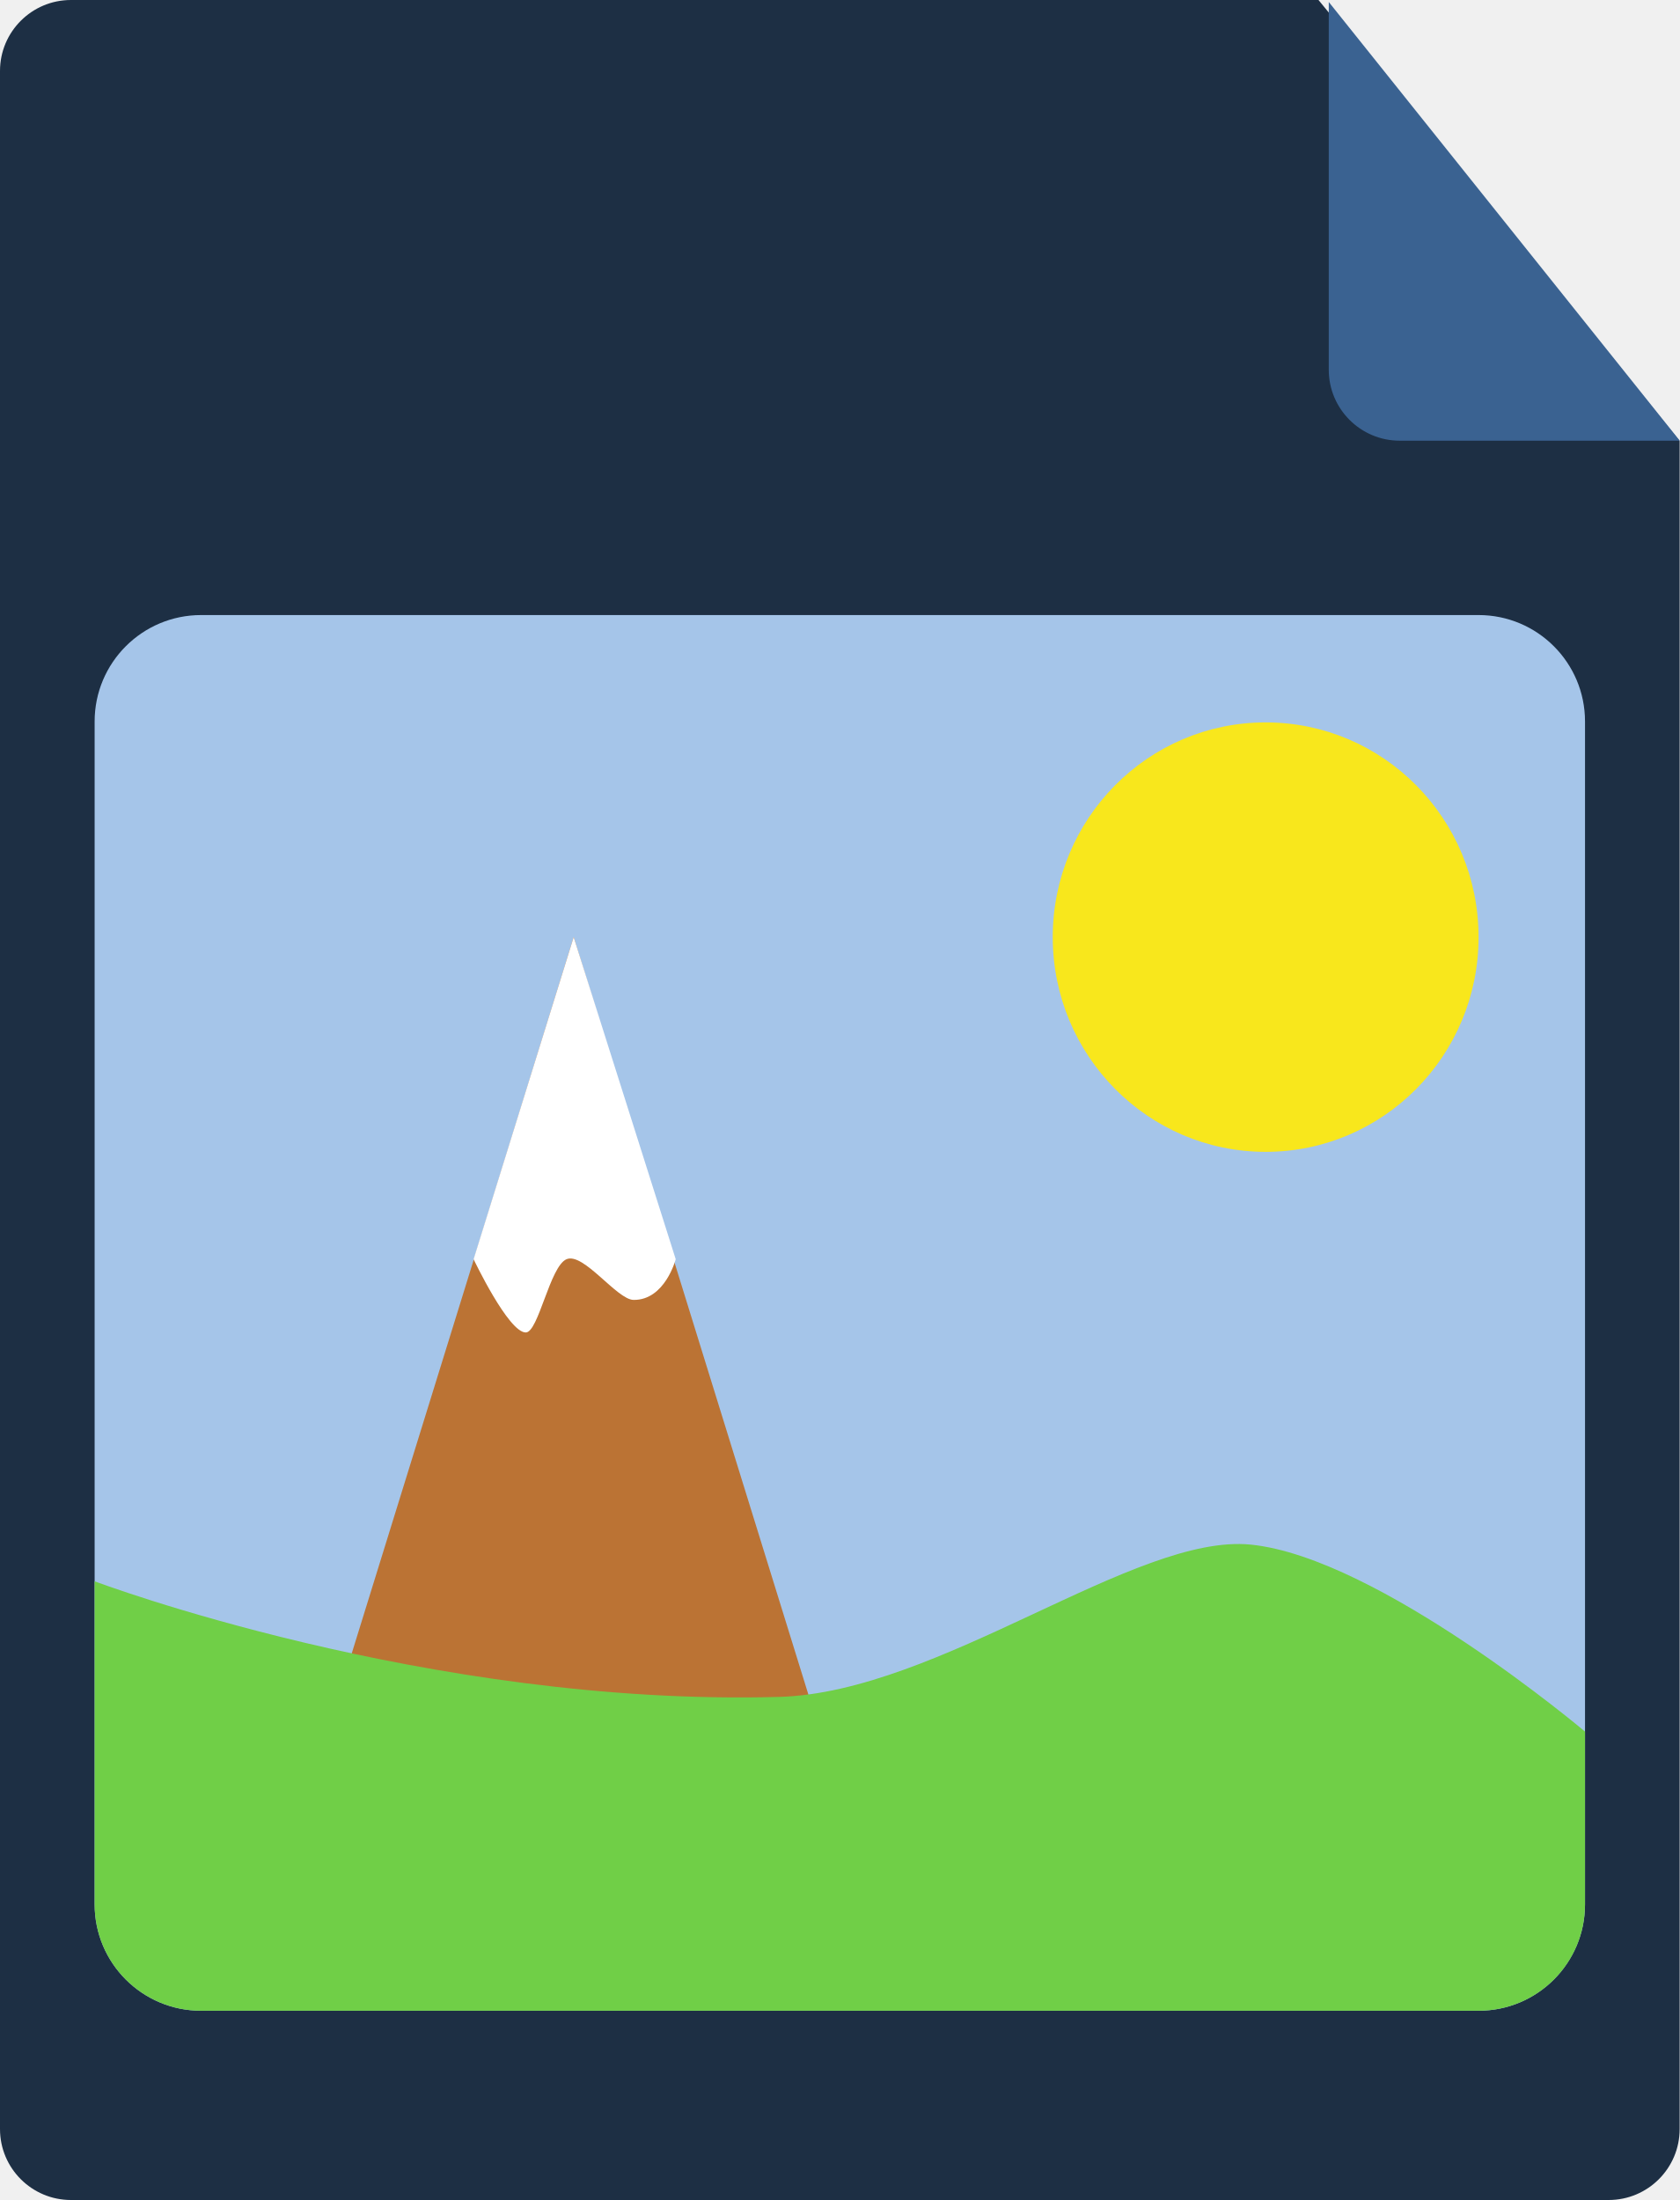
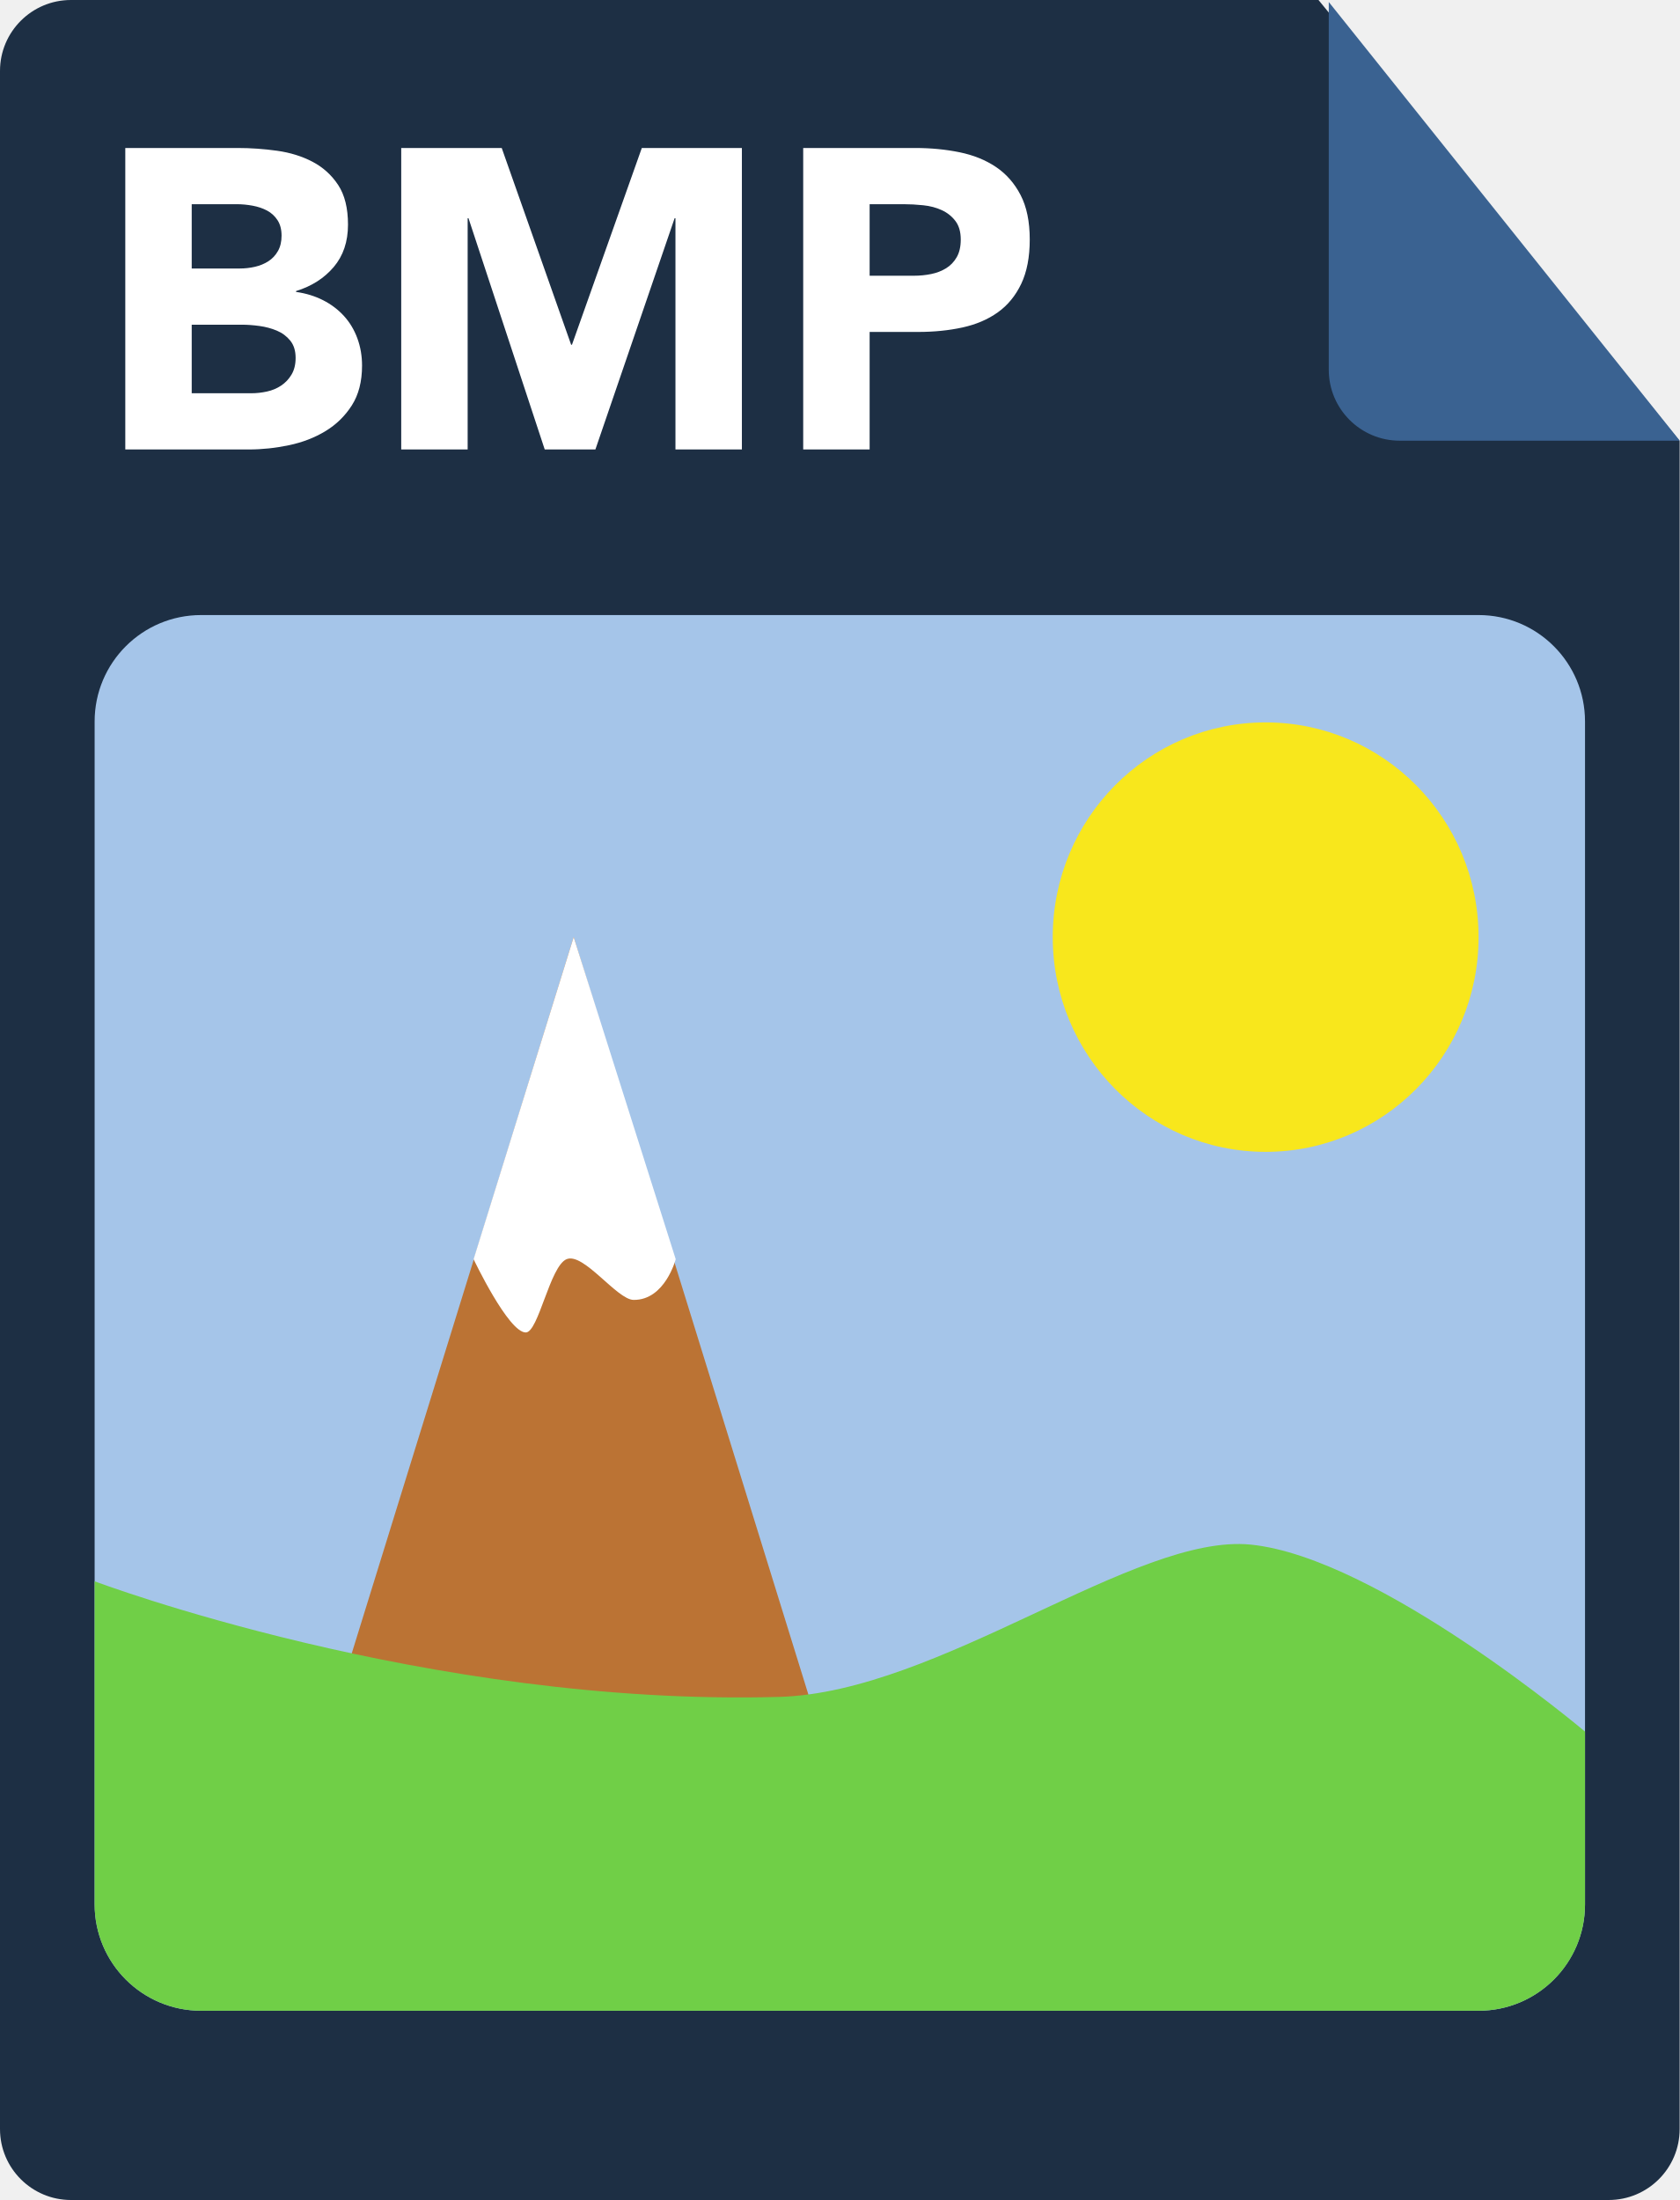
- <svg xmlns="http://www.w3.org/2000/svg" width="71px" height="93px" viewBox="0 0 71 93" version="1.1">
-   <defs />
-   <g id="Page-1" stroke="none" stroke-width="1" fill="none" fill-rule="evenodd">
-     <g id="png" transform="translate(-775, -1195)">
-       <g id="files" transform="translate(43, 230)">
-         <g id="bmp" transform="translate(732, 965)">
-           <path d="M3,0 L55.734,0 L71,18.641 L71,90 C71,91.657 69.657,93 68,93 L3,93 C1.343,93 2.02906125e-16,91.657 0,90 L0,3 C-2.02906125e-16,1.343 1.343,3.04359188e-16 3,0 Z" id="Rectangle-2" fill="#1D2F44" />
-           <path d="M56.168,0.084 L56.168,15.629 C56.168,17.286 57.511,18.629 59.168,18.629 L71.005,18.629 L56.168,0.084 Z" id="Rectangle-2-Copy" fill="#3A6291" />
-           <g id="image" transform="translate(4, 26)">
-             <g id="Group" fill="#A5C5E9">
-               <rect id="Rectangle" x="0" y="0" width="63" height="59" rx="4.5" />
-             </g>
-             <g id="Group-2" transform="translate(9, 13.61538)">
-               <polygon id="Triangle-4" fill="#BB7334" points="11.25 0 22.5 36.308 0 36.308" />
-               <path d="M11.25,0 L15.563,13.615 C15.563,13.615 15.113,15.349 13.782,15.335 C13.076,15.327 11.666,13.312 10.948,13.615 C10.244,13.912 9.76,16.712 9.225,16.712 C8.49,16.712 7.019,13.615 7.019,13.615 L11.25,0 Z" id="Triangle-4" fill="#FFFFFF" />
-             </g>
-             <path d="M0,40.846 C0,40.846 14.046,46.146 28.931,45.733 C35.717,45.544 43.99,38.803 48.87,39.295 C54.288,39.841 63,47.199 63,47.199 L63,54.505 C63,56.987 60.993,59 58.494,59 L4.506,59 C2.017,59 0,56.988 0,54.501 L0,40.846 Z" id="Rectangle" fill="#70CF47" />
-             <ellipse id="Oval-2" fill="#F8E71C" cx="49.5" cy="13.615" rx="9" ry="9.077" />
-           </g>
-         </g>
+ <svg xmlns="http://www.w3.org/2000/svg" width="71" height="93" viewBox="0 0 71 93">
+   <g fill="none" fill-rule="evenodd">
+     <path fill="#1D2F44" d="M3,0 L55.734,0 L71,18.641 L71,90 C71,91.657 69.657,93 68,93 L3,93 C1.343,93 2.02906125e-16,91.657 0,90 L0,3 C-2.02906125e-16,1.343 1.343,3.04359188e-16 3,0 Z" />
+     <path fill="#3A6291" d="M56.168,0.084 L56.168,15.629 C56.168,17.286 57.511,18.629 59.168,18.629 L71.005,18.629 L56.168,0.084 Z" />
+     <g transform="translate(4 26)">
+       <rect width="63" height="59" fill="#A5C5E9" rx="4.5" />
+       <g transform="translate(9 13.615)">
+         <polygon fill="#BB7334" points="11.25 0 22.5 36.308 0 36.308" />
+         <path fill="#FFF" d="M11.25,0 L15.563,13.615 C15.563,13.615 15.113,15.349 13.782,15.335 C13.076,15.327 11.666,13.312 10.948,13.615 C10.244,13.912 9.76,16.712 9.225,16.712 C8.49,16.712 7.019,13.615 7.019,13.615 L11.25,0 Z" />
      </g>
+       <path fill="#70CF47" d="M0,40.846 C0,40.846 14.046,46.146 28.931,45.733 C35.717,45.544 43.99,38.803 48.87,39.295 C54.288,39.841 63,47.199 63,47.199 L63,54.505 C63,56.987 60.993,59 58.494,59 L4.506,59 C2.017,59 0,56.988 0,54.501 L0,40.846 Z" />
+       <ellipse cx="49.5" cy="13.615" fill="#F8E71C" rx="9" ry="9.077" />
    </g>
+     <path fill="#FFF" d="M5.296,6.256 L10.048,6.256 C10.6,6.256 11.155,6.295 11.713,6.373 C12.271,6.451 12.772,6.607 13.216,6.841 C13.66,7.075 14.02,7.402 14.296,7.822 C14.572,8.242 14.71,8.8 14.71,9.496 C14.71,10.216 14.509,10.813 14.107,11.287 C13.705,11.761 13.174,12.1 12.514,12.304 L12.514,12.34 C12.934,12.4 13.315,12.517 13.657,12.691 C13.999,12.865 14.293,13.087 14.539,13.357 C14.785,13.627 14.974,13.942 15.106,14.302 C15.238,14.662 15.304,15.046 15.304,15.454 C15.304,16.126 15.16,16.687 14.872,17.137 C14.584,17.587 14.212,17.95 13.756,18.226 C13.3,18.502 12.787,18.7 12.217,18.82 C11.647,18.94 11.08,19 10.516,19 L5.296,19 L5.296,6.256 Z M8.104,11.35 L10.138,11.35 C10.354,11.35 10.567,11.326 10.777,11.278 C10.987,11.23 11.176,11.152 11.344,11.044 C11.512,10.936 11.647,10.792 11.749,10.612 C11.851,10.432 11.902,10.216 11.902,9.964 C11.902,9.7 11.845,9.481 11.731,9.307 C11.617,9.133 11.47,8.998 11.29,8.902 C11.11,8.806 10.906,8.737 10.678,8.695 C10.45,8.653 10.228,8.632 10.012,8.632 L8.104,8.632 L8.104,11.35 Z M8.104,16.624 L10.624,16.624 C10.84,16.624 11.059,16.6 11.281,16.552 C11.503,16.504 11.704,16.42 11.884,16.3 C12.064,16.18 12.211,16.024 12.325,15.832 C12.439,15.64 12.496,15.406 12.496,15.13 C12.496,14.83 12.421,14.587 12.271,14.401 C12.121,14.215 11.932,14.074 11.704,13.978 C11.476,13.882 11.23,13.816 10.966,13.78 C10.702,13.744 10.456,13.726 10.228,13.726 L8.104,13.726 L8.104,16.624 Z M16.96,6.256 L21.208,6.256 L24.142,14.572 L24.178,14.572 L27.13,6.256 L31.36,6.256 L31.36,19 L28.552,19 L28.552,9.226 L28.516,9.226 L25.168,19 L23.026,19 L19.804,9.226 L19.768,9.226 L19.768,19 L16.96,19 L16.96,6.256 Z M33.952,6.256 L38.686,6.256 C39.346,6.256 39.97,6.316 40.558,6.436 C41.146,6.556 41.659,6.763 42.097,7.057 C42.535,7.351 42.883,7.747 43.141,8.245 C43.399,8.743 43.528,9.37 43.528,10.126 C43.528,10.87 43.408,11.494 43.168,11.998 C42.928,12.502 42.598,12.904 42.178,13.204 C41.758,13.504 41.26,13.717 40.684,13.843 C40.108,13.969 39.484,14.032 38.812,14.032 L36.76,14.032 L36.76,19 L33.952,19 L33.952,6.256 Z M36.76,11.656 L38.632,11.656 C38.884,11.656 39.127,11.632 39.361,11.584 C39.595,11.536 39.805,11.455 39.991,11.341 C40.177,11.227 40.327,11.071 40.441,10.873 C40.555,10.675 40.612,10.426 40.612,10.126 C40.612,9.802 40.537,9.541 40.387,9.343 C40.237,9.145 40.045,8.992 39.811,8.884 C39.577,8.776 39.316,8.707 39.028,8.677 C38.74,8.647 38.464,8.632 38.2,8.632 L36.76,8.632 L36.76,11.656 Z" />
  </g>
</svg>
